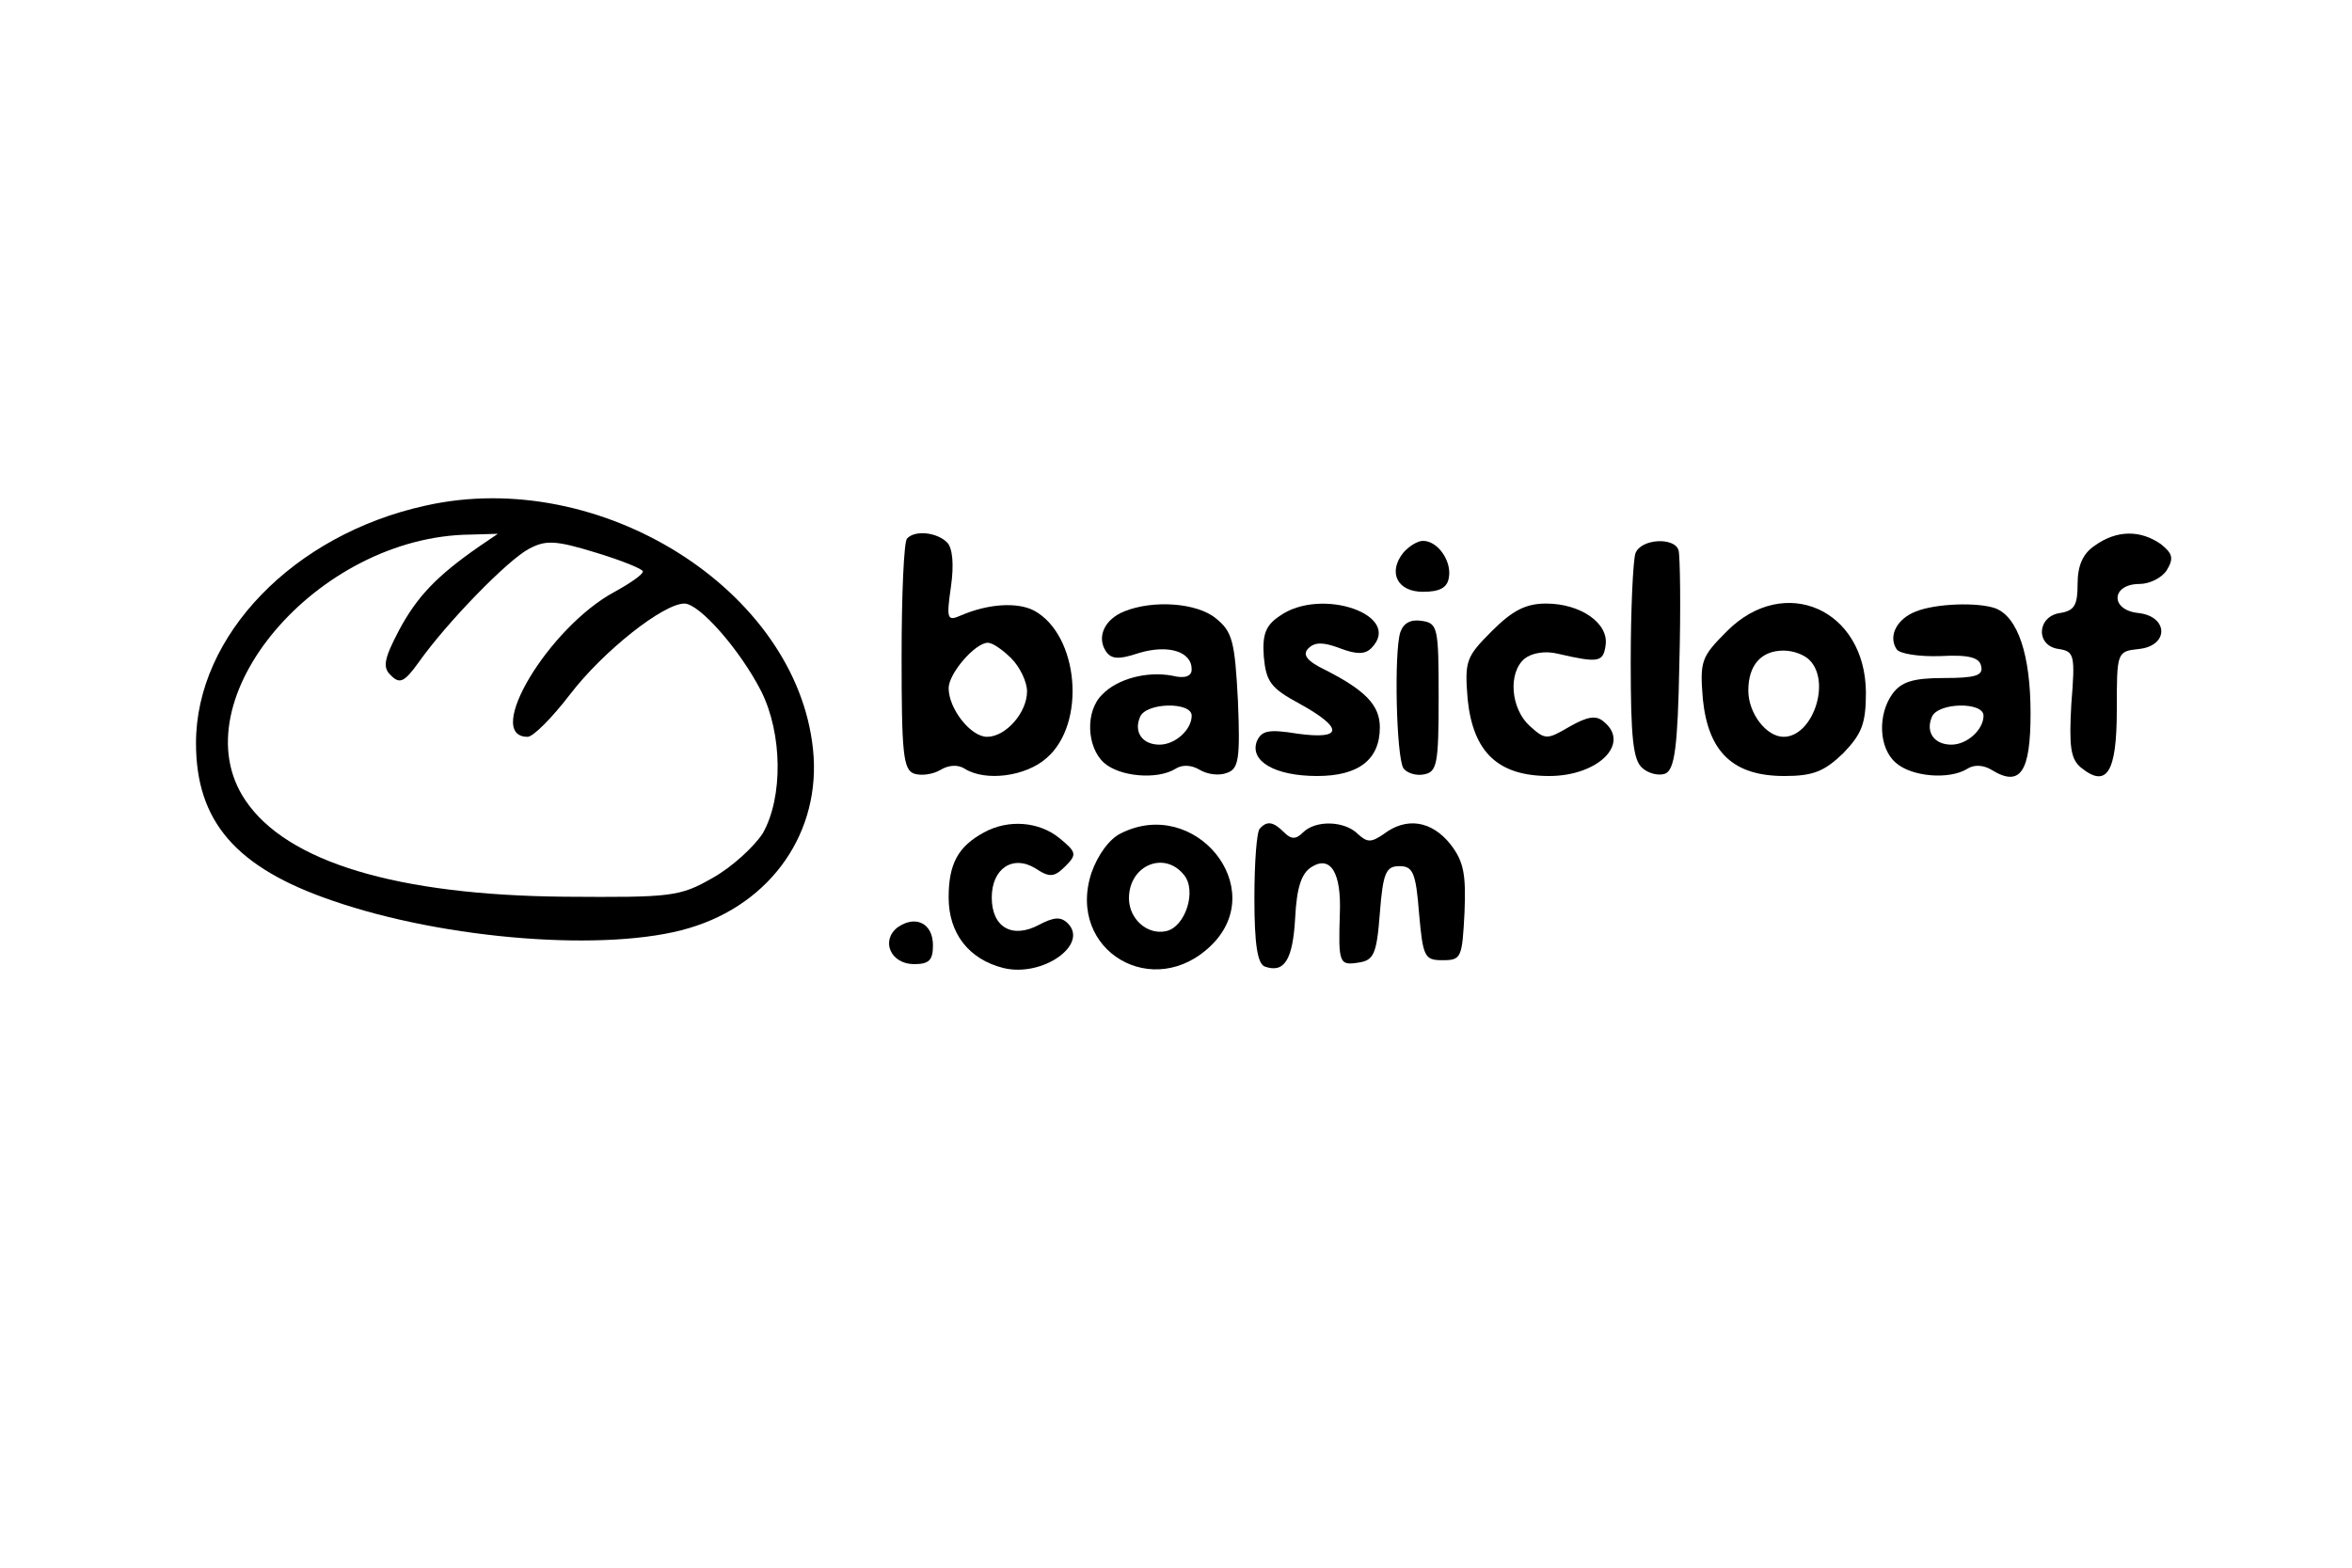
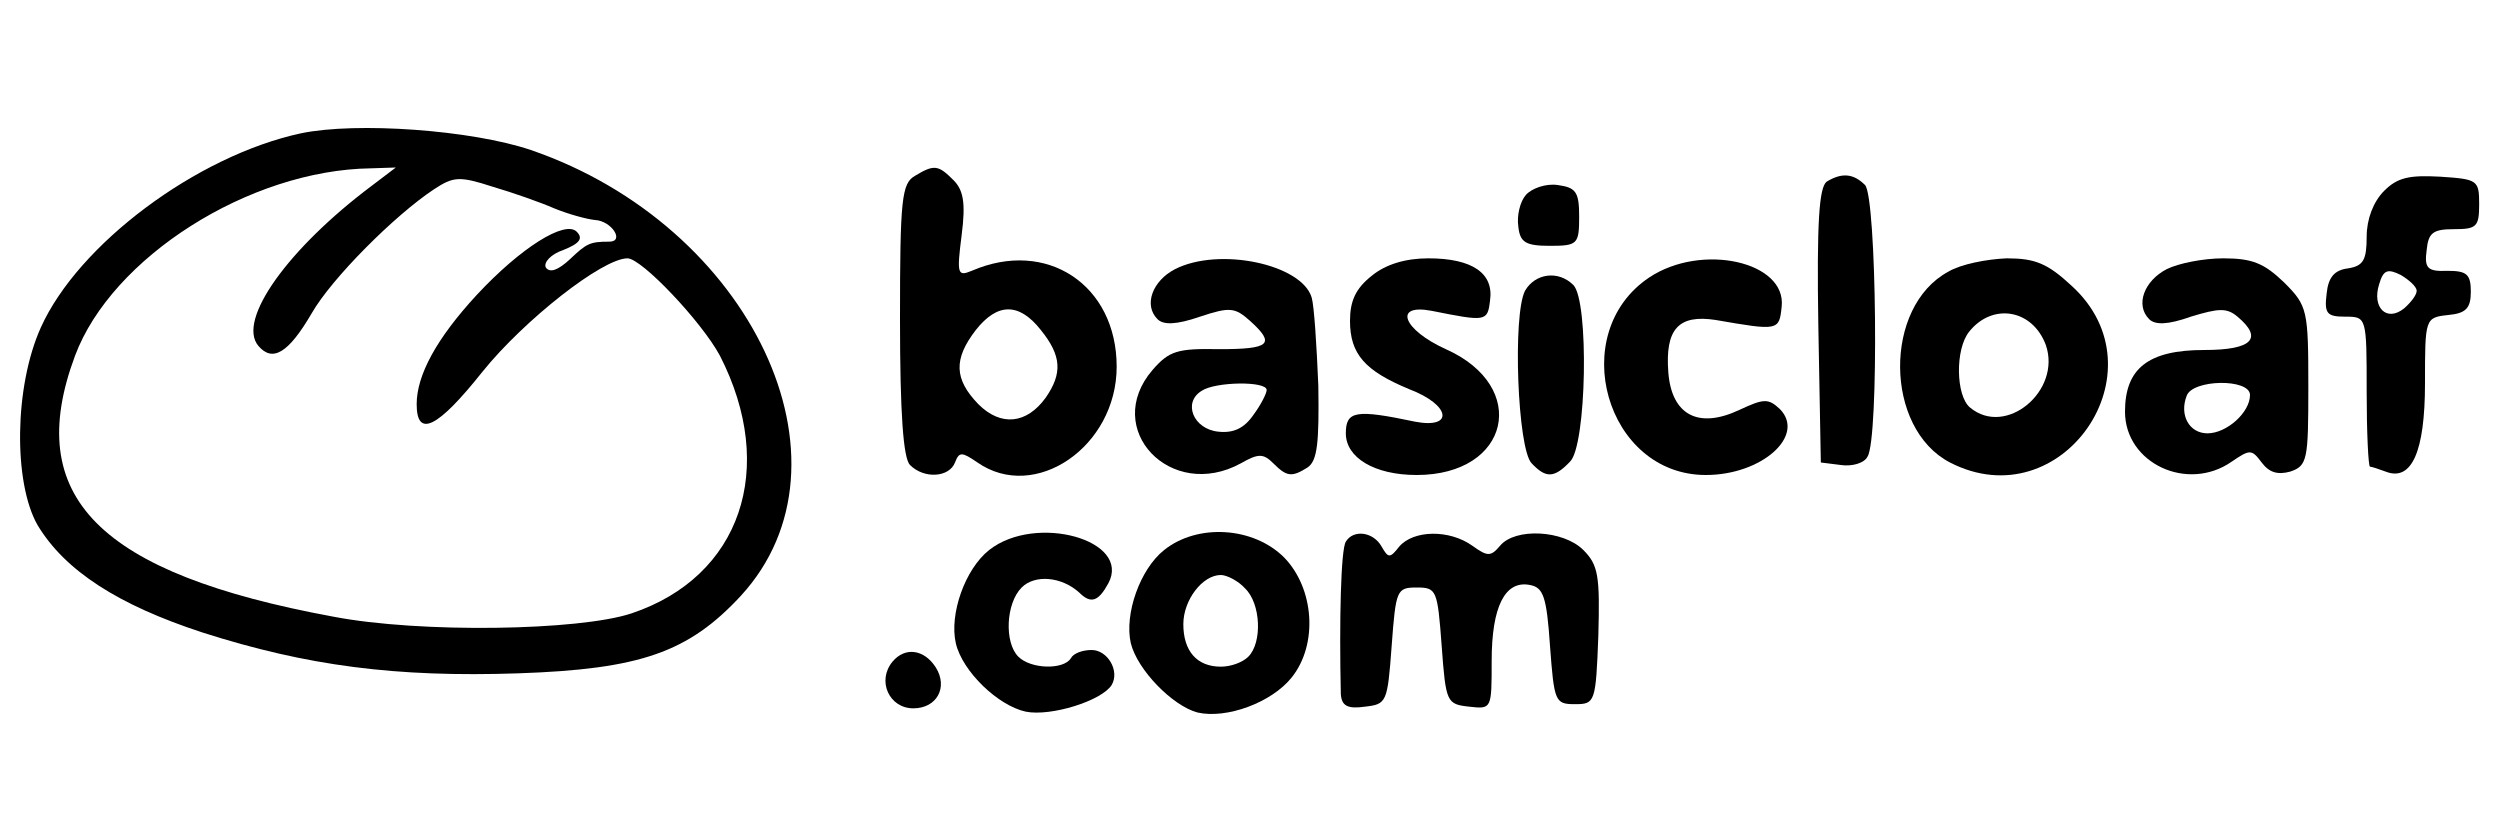
- <svg xmlns="http://www.w3.org/2000/svg" version="1.0" width="300pt" height="200pt" viewBox="0 0 300 200" preserveAspectRatio="xMidYMid meet">
-   <g transform="translate(0,200) scale(0.1,-0.1)" fill="#000000" stroke="none">
-     <path d="M543 1355 c-169 -37 -293 -166 -293 -303 0 -100 51 -159 174 -201 144 -50 352 -66 455 -35 105 31 169 123 158 228 -21 203 -271 361 -494 311z m67 -53 c-53 -37 -78 -63 -101 -106 -20 -38 -21 -48 -10 -58 11 -11 17 -8 35 17 36 51 114 131 141 145 21 11 33 11 85 -5 33 -10 60 -21 60 -24 0 -4 -16 -15 -36 -26 -84 -45 -168 -185 -111 -185 7 0 31 24 54 54 42 55 119 116 146 116 19 0 71 -59 98 -112 27 -54 28 -135 2 -181 -11 -17 -39 -43 -64 -57 -42 -24 -52 -25 -189 -24 -213 2 -354 44 -407 123 -86 127 91 337 287 339 l35 1 -25 -17z" />
-     <path d="M1157 1313 c-4 -3 -7 -71 -7 -150 0 -124 2 -145 16 -150 9 -3 24 -1 34 5 10 6 22 7 31 1 26 -16 77 -10 104 14 51 44 41 157 -16 188 -21 11 -58 9 -93 -6 -18 -8 -19 -5 -13 37 4 28 2 49 -5 56 -13 13 -41 16 -51 5z m133 -153 c11 -11 20 -30 20 -42 0 -27 -27 -58 -51 -58 -21 0 -49 36 -49 62 0 19 34 58 50 58 6 0 19 -9 30 -20z" />
-     <path d="M2672 1304 c-15 -10 -22 -25 -22 -49 0 -27 -4 -34 -22 -37 -30 -4 -32 -42 -2 -46 20 -3 21 -8 16 -70 -3 -54 -1 -70 12 -81 33 -27 46 -7 46 73 0 74 0 75 28 78 39 4 38 42 -1 46 -36 4 -34 37 2 37 13 0 29 8 35 18 9 15 7 21 -8 33 -26 18 -56 18 -84 -2z" />
-     <path d="M1790 1295 c-20 -25 -8 -50 25 -50 21 0 31 5 33 18 4 21 -14 47 -33 47 -7 0 -18 -7 -25 -15z" />
-     <path d="M2086 1294 c-3 -9 -6 -71 -6 -139 0 -96 3 -125 15 -135 8 -7 21 -10 29 -7 12 5 16 34 18 139 2 73 1 139 -1 146 -5 17 -48 15 -55 -4z" />
-     <path d="M1434 1220 c-25 -10 -35 -32 -24 -50 7 -11 16 -12 43 -3 37 11 67 2 67 -21 0 -9 -9 -12 -25 -8 -32 6 -70 -4 -89 -24 -22 -21 -20 -67 2 -87 20 -18 68 -22 91 -8 9 6 21 5 31 -1 10 -6 25 -8 35 -4 15 5 17 18 14 92 -4 76 -7 88 -28 105 -24 20 -80 24 -117 9z m86 -133 c0 -18 -21 -37 -41 -37 -22 0 -33 16 -25 35 7 19 66 20 66 2z" />
-     <path d="M1632 1214 c-18 -12 -22 -24 -20 -52 3 -32 9 -40 46 -60 56 -31 55 -46 -3 -38 -37 6 -46 4 -52 -10 -9 -25 23 -44 77 -44 53 0 80 21 80 62 0 28 -18 47 -69 73 -25 12 -30 20 -22 28 8 8 19 8 40 0 21 -8 32 -8 40 0 42 42 -64 79 -117 41z" />
-     <path d="M1903 1195 c-33 -33 -35 -38 -31 -87 7 -68 39 -98 104 -98 62 0 104 41 70 69 -10 9 -21 7 -44 -6 -29 -17 -31 -17 -51 1 -24 22 -28 68 -6 86 9 7 26 10 42 6 52 -12 58 -11 61 11 4 28 -32 53 -76 53 -26 0 -43 -9 -69 -35z" />
-     <path d="M2203 1195 c-33 -33 -35 -38 -31 -87 7 -68 39 -98 104 -98 37 0 51 6 75 29 24 25 29 38 29 78 -1 106 -104 151 -177 78z m105 -37 c28 -28 4 -98 -33 -98 -22 0 -45 30 -45 59 0 32 16 51 45 51 12 0 26 -5 33 -12z" />
-     <path d="M2444 1220 c-24 -9 -36 -31 -25 -48 3 -6 29 -10 56 -9 37 2 50 -2 52 -13 3 -12 -8 -15 -48 -15 -39 0 -54 -5 -65 -20 -19 -26 -18 -69 4 -88 20 -18 68 -22 91 -8 9 6 21 5 31 -1 37 -23 50 -3 50 72 0 74 -16 123 -45 134 -23 8 -76 6 -101 -4z m86 -133 c0 -18 -21 -37 -41 -37 -22 0 -33 16 -25 35 7 19 66 20 66 2z" />
-     <path d="M1786 1193 c-8 -26 -5 -158 4 -173 4 -6 16 -10 26 -8 17 3 19 13 19 98 0 90 -1 95 -22 98 -14 2 -23 -3 -27 -15z" />
-     <path d="M1255 938 c-33 -18 -45 -40 -45 -83 0 -46 26 -79 70 -90 50 -12 109 30 82 57 -9 9 -18 8 -37 -2 -34 -18 -60 -3 -60 35 0 37 27 55 56 37 18 -12 24 -11 38 3 15 15 14 18 -8 36 -26 21 -65 24 -96 7z" />
-     <path d="M1430 937 c-15 -7 -30 -28 -38 -51 -32 -99 80 -165 154 -91 73 73 -22 189 -116 142z m80 -53 c17 -20 2 -67 -23 -72 -24 -5 -47 16 -47 42 0 42 45 61 70 30z" />
-     <path d="M1607 943 c-4 -3 -7 -43 -7 -89 0 -59 4 -83 13 -87 25 -9 36 8 39 62 2 39 8 57 21 65 24 15 38 -7 36 -59 -2 -64 -1 -67 24 -63 19 3 23 10 27 63 4 52 8 60 25 60 17 0 21 -8 25 -60 5 -56 7 -60 30 -60 24 0 25 3 28 61 2 49 -1 65 -18 87 -24 30 -56 35 -85 13 -16 -11 -21 -11 -33 0 -17 17 -54 18 -70 2 -9 -9 -15 -9 -24 0 -14 14 -22 15 -31 5z" />
-     <path d="M1145 817 c-22 -17 -9 -47 21 -47 19 0 24 5 24 24 0 28 -22 39 -45 23z" />
+ <svg xmlns="http://www.w3.org/2000/svg" version="1.0" width="300pt" height="99pt" viewBox="0 0 300 99" preserveAspectRatio="xMidYMid meet">
+   <g transform="translate(0,99) scale(0.1,-0.1)" fill="#000000" stroke="none">
+     <path d="M361 830 c-125 -27 -267 -133 -312 -233 -32 -71 -33 -186 -4 -237 33 -55 97 -96 198 -129 125 -40 232 -54 379 -49 146 5 204 25 267 93 147 160 13 444 -252 535 -71 24 -209 34 -276 20z m85 -63 c-100 -75 -162 -161 -136 -192 17 -20 36 -9 64 39 24 42 100 118 147 149 23 15 30 16 70 3 24 -7 58 -19 74 -26 17 -7 39 -13 49 -14 20 -1 36 -26 17 -26 -23 0 -27 -2 -47 -21 -14 -13 -24 -17 -29 -10 -3 6 6 16 21 21 20 8 24 14 16 22 -14 14 -67 -19 -120 -76 -48 -52 -72 -96 -72 -131 0 -41 25 -29 79 39 50 62 144 136 174 136 17 0 89 -76 111 -117 69 -135 25 -265 -106 -309 -63 -21 -254 -24 -358 -4 -282 52 -373 144 -310 313 44 118 209 223 355 225 l30 1 -29 -22z" />
+     <path d="M1098 779 c-16 -9 -18 -28 -18 -172 0 -114 4 -167 12 -175 17 -17 47 -15 54 3 5 13 8 13 27 0 69 -48 167 19 167 115 0 98 -84 154 -174 115 -17 -7 -18 -4 -12 43 5 39 2 54 -10 66 -18 18 -23 19 -46 5z m151 -185 c25 -31 26 -52 6 -81 -23 -32 -54 -35 -81 -8 -29 30 -30 54 -3 89 26 33 52 33 78 0z" />
+     <path d="M2192 772 c-9 -7 -12 -48 -10 -173 l3 -164 24 -3 c13 -2 28 2 32 10 14 21 11 312 -3 326 -14 14 -28 15 -46 4z" />
+     <path d="M2861 761 c-13 -13 -21 -34 -21 -55 0 -28 -4 -35 -22 -38 -17 -2 -24 -11 -26 -30 -3 -24 0 -28 22 -28 26 0 26 0 26 -90 0 -49 2 -90 4 -90 2 0 11 -3 19 -6 31 -12 47 24 47 106 0 78 0 79 28 82 21 2 27 8 27 28 0 21 -5 25 -28 25 -24 -1 -28 3 -25 25 2 21 8 25 33 25 27 0 30 3 30 30 0 29 -2 30 -47 33 -37 2 -51 -1 -67 -17z m39 -120 c0 -5 -7 -14 -15 -21 -21 -17 -39 1 -30 29 5 17 10 19 26 11 10 -6 19 -14 19 -19z" />
+     <path d="M1831 756 c-7 -8 -11 -25 -9 -38 2 -19 9 -23 38 -23 33 0 35 2 35 35 0 30 -4 35 -26 38 -14 2 -31 -4 -38 -12z" />
+     <path d="M1410 667 c-27 -14 -38 -43 -21 -60 7 -7 22 -7 51 3 36 12 42 11 60 -5 31 -28 24 -34 -37 -34 -50 1 -60 -2 -80 -25 -61 -71 22 -158 106 -112 21 12 27 12 39 0 16 -16 22 -17 41 -5 12 8 14 30 13 98 -2 48 -5 96 -8 106 -12 40 -111 61 -164 34z m110 -145 c0 -4 -7 -18 -16 -30 -11 -16 -24 -22 -42 -20 -30 3 -43 35 -20 49 16 11 78 12 78 1z" />
+     <path d="M1646 659 c-19 -15 -26 -30 -26 -54 0 -40 18 -60 71 -82 50 -19 54 -48 7 -39 -71 15 -83 13 -83 -14 0 -29 34 -50 85 -50 112 0 136 106 35 151 -51 23 -64 55 -17 46 65 -13 67 -13 70 12 5 33 -21 51 -74 51 -27 0 -51 -7 -68 -21z" />
+     <path d="M1979 657 c-100 -67 -52 -237 68 -237 67 0 120 47 89 79 -14 13 -19 13 -49 -1 -49 -23 -81 -6 -85 45 -4 52 12 70 57 63 75 -13 76 -13 79 16 6 54 -96 77 -159 35z" />
+     <path d="M2338 664 c-78 -42 -77 -188 2 -229 134 -69 258 110 146 212 -29 27 -44 33 -78 33 -24 -1 -55 -7 -70 -16z m117 -88 c19 -55 -48 -111 -91 -75 -17 14 -18 70 -1 91 28 35 76 27 92 -16z" />
+     <path d="M2600 667 c-27 -14 -38 -43 -21 -60 7 -7 22 -7 50 3 33 10 43 11 56 0 31 -26 18 -40 -40 -40 -67 0 -95 -22 -95 -74 0 -62 75 -97 128 -60 22 15 24 15 36 -1 9 -12 19 -15 34 -11 21 7 22 14 22 102 0 92 -1 97 -29 125 -24 23 -38 29 -73 29 -24 0 -54 -6 -68 -13z m100 -151 c0 -21 -28 -46 -51 -46 -22 0 -34 22 -25 45 7 20 76 21 76 1z" />
+     <path d="M1830 641 c-15 -29 -9 -190 8 -207 17 -18 27 -18 46 2 20 19 23 193 4 212 -18 18 -46 14 -58 -7z" />
+     <path d="M1187 330 c-29 -23 -48 -77 -40 -112 8 -34 51 -75 84 -82 30 -6 91 13 103 32 10 17 -5 42 -24 42 -11 0 -22 -4 -25 -10 -9 -14 -48 -13 -63 2 -17 17 -15 64 4 83 16 16 48 13 69 -6 14 -14 23 -11 35 11 28 52 -87 84 -143 40z" />
+     <path d="M1397 330 c-29 -23 -48 -77 -40 -112 8 -32 50 -75 80 -83 35 -8 89 12 113 42 32 40 27 107 -9 144 -37 37 -104 41 -144 9z m97 -46 c19 -18 21 -65 4 -82 -7 -7 -21 -12 -33 -12 -29 0 -45 19 -45 51 0 29 23 59 45 59 7 0 21 -7 29 -16z" />
+     <path d="M1615 340 c-6 -9 -8 -96 -6 -183 1 -14 8 -18 29 -15 26 3 27 5 32 73 5 67 6 70 30 70 24 0 25 -3 30 -70 5 -68 6 -70 33 -73 27 -3 27 -3 27 55 0 65 16 97 46 91 16 -3 20 -14 24 -73 5 -67 6 -70 30 -70 24 0 25 2 28 82 2 72 0 85 -18 103 -24 24 -82 27 -100 5 -11 -13 -15 -13 -33 0 -28 20 -71 19 -88 -1 -11 -14 -13 -14 -21 0 -10 18 -34 21 -43 6z" />
+     <path d="M1071 196 c-19 -23 -4 -56 25 -56 28 0 42 25 27 49 -14 22 -37 25 -52 7z" />
  </g>
</svg>
